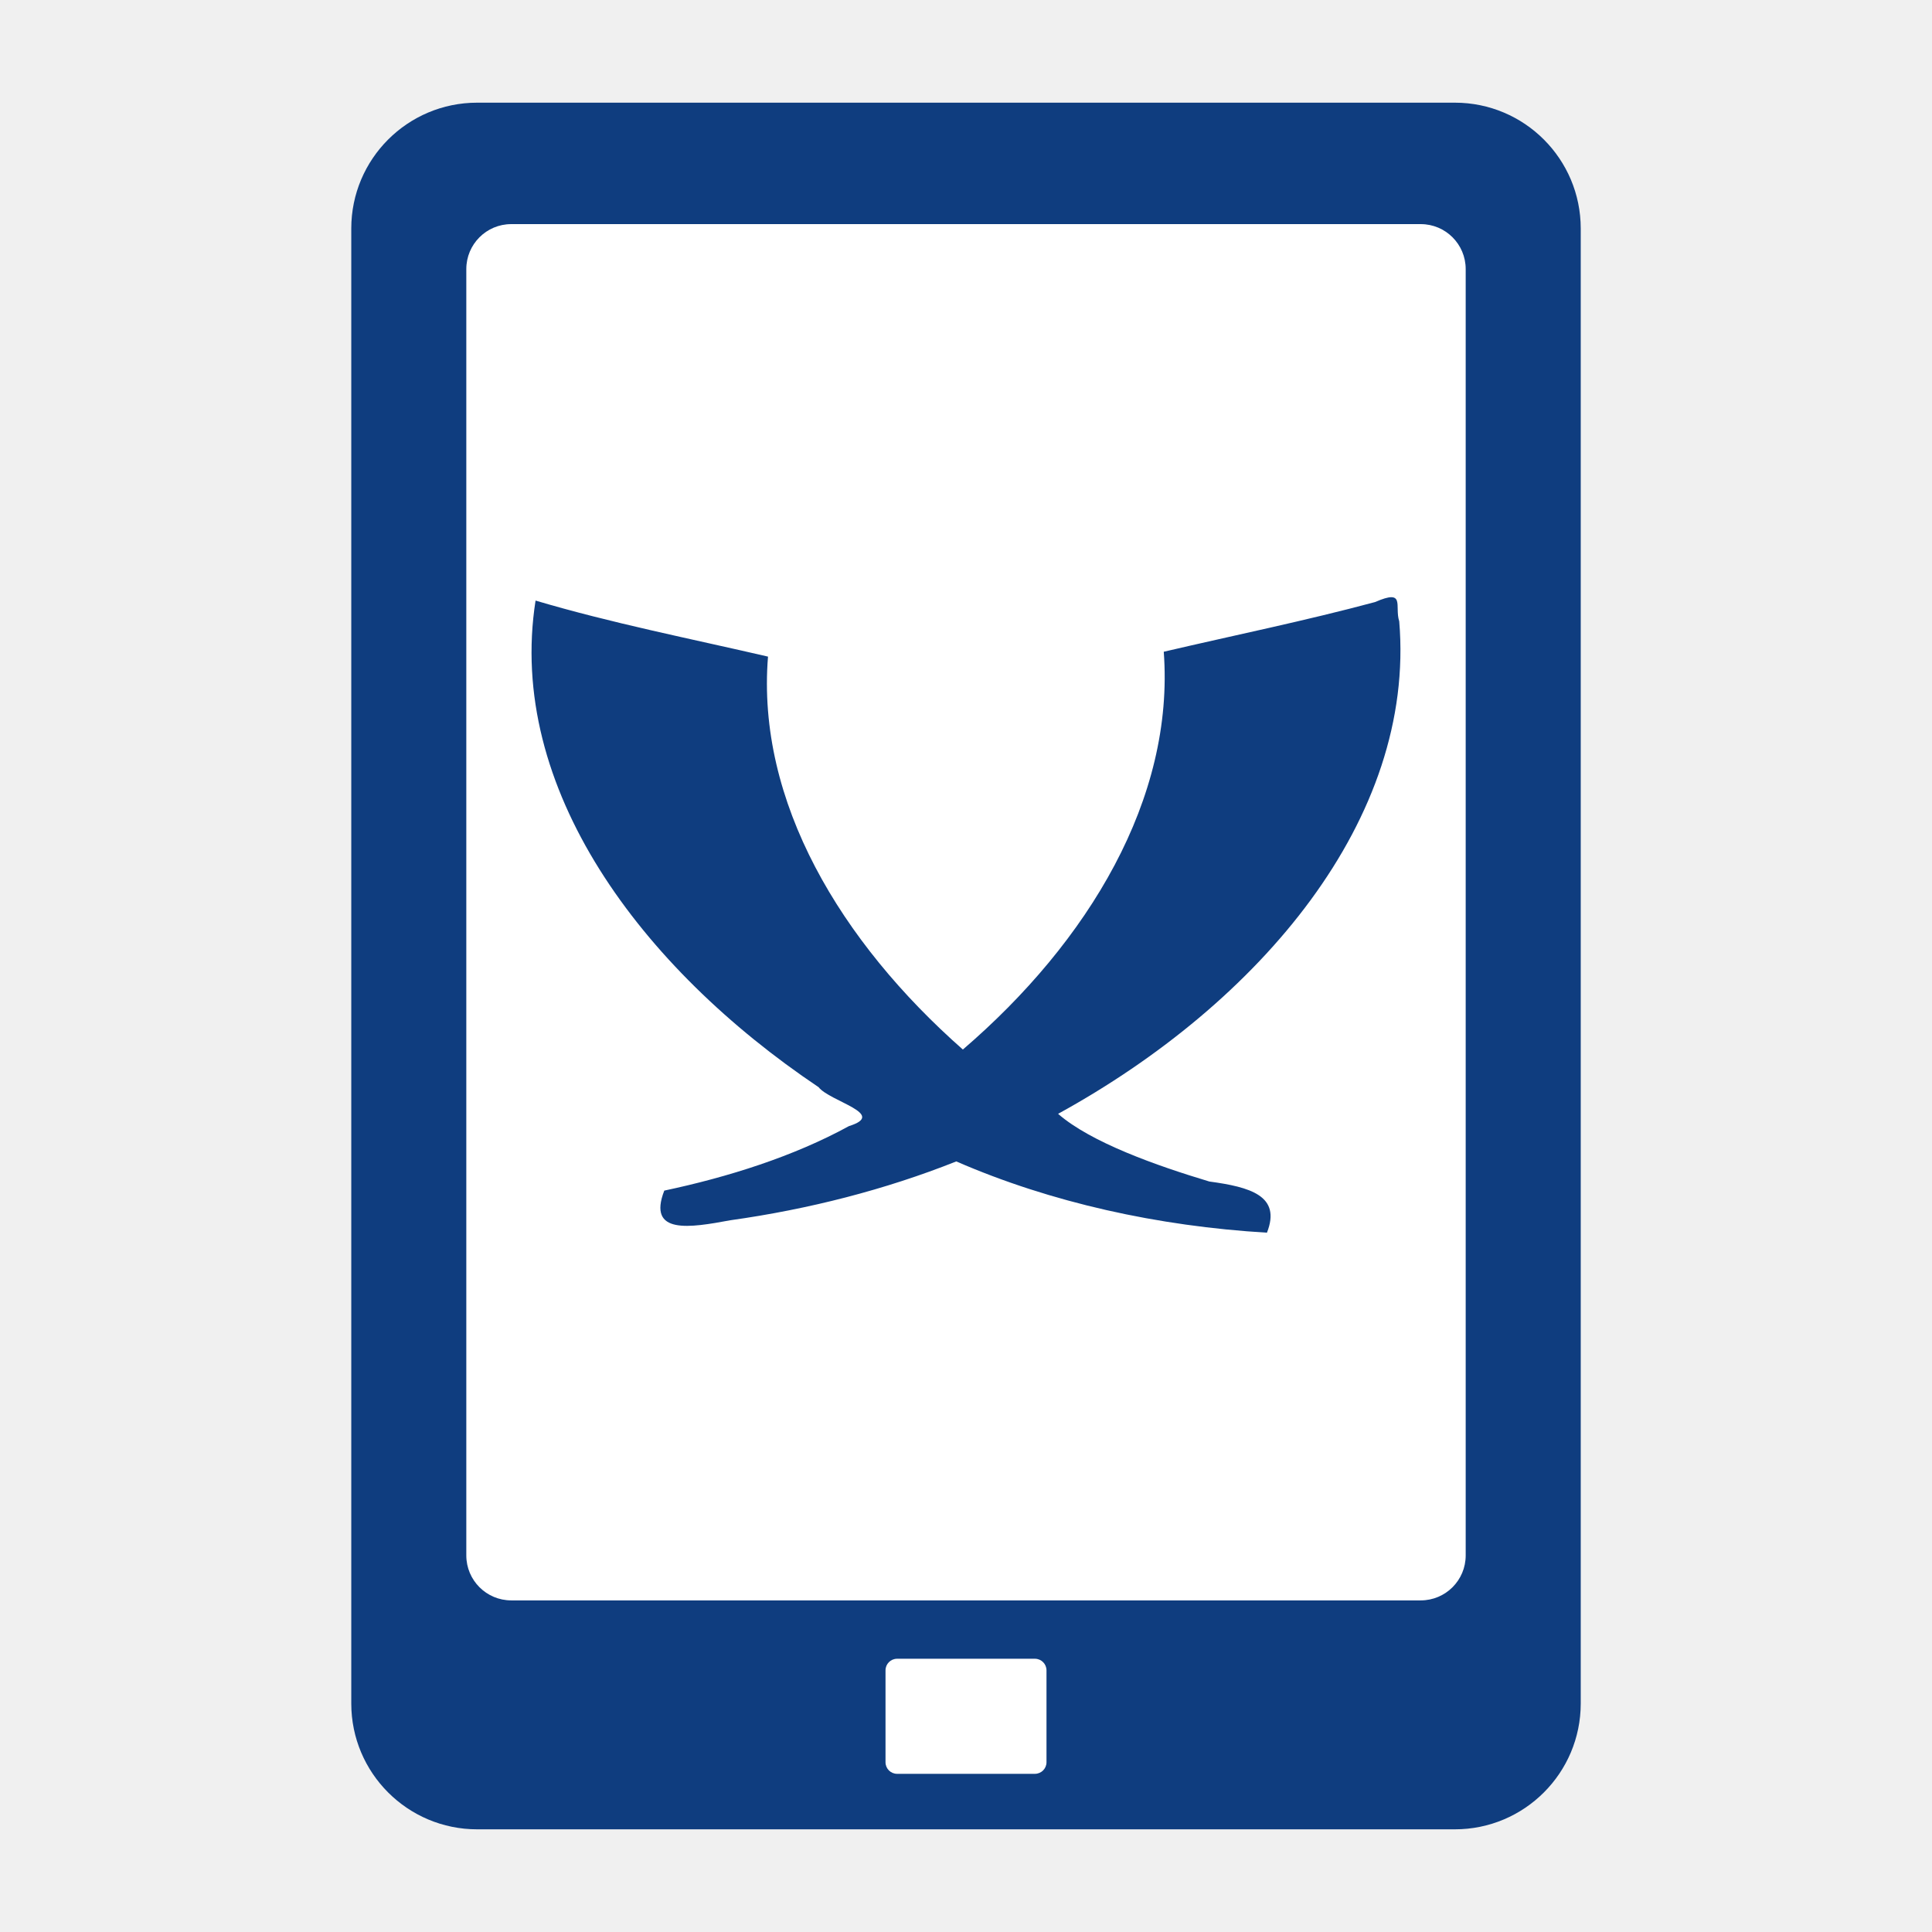
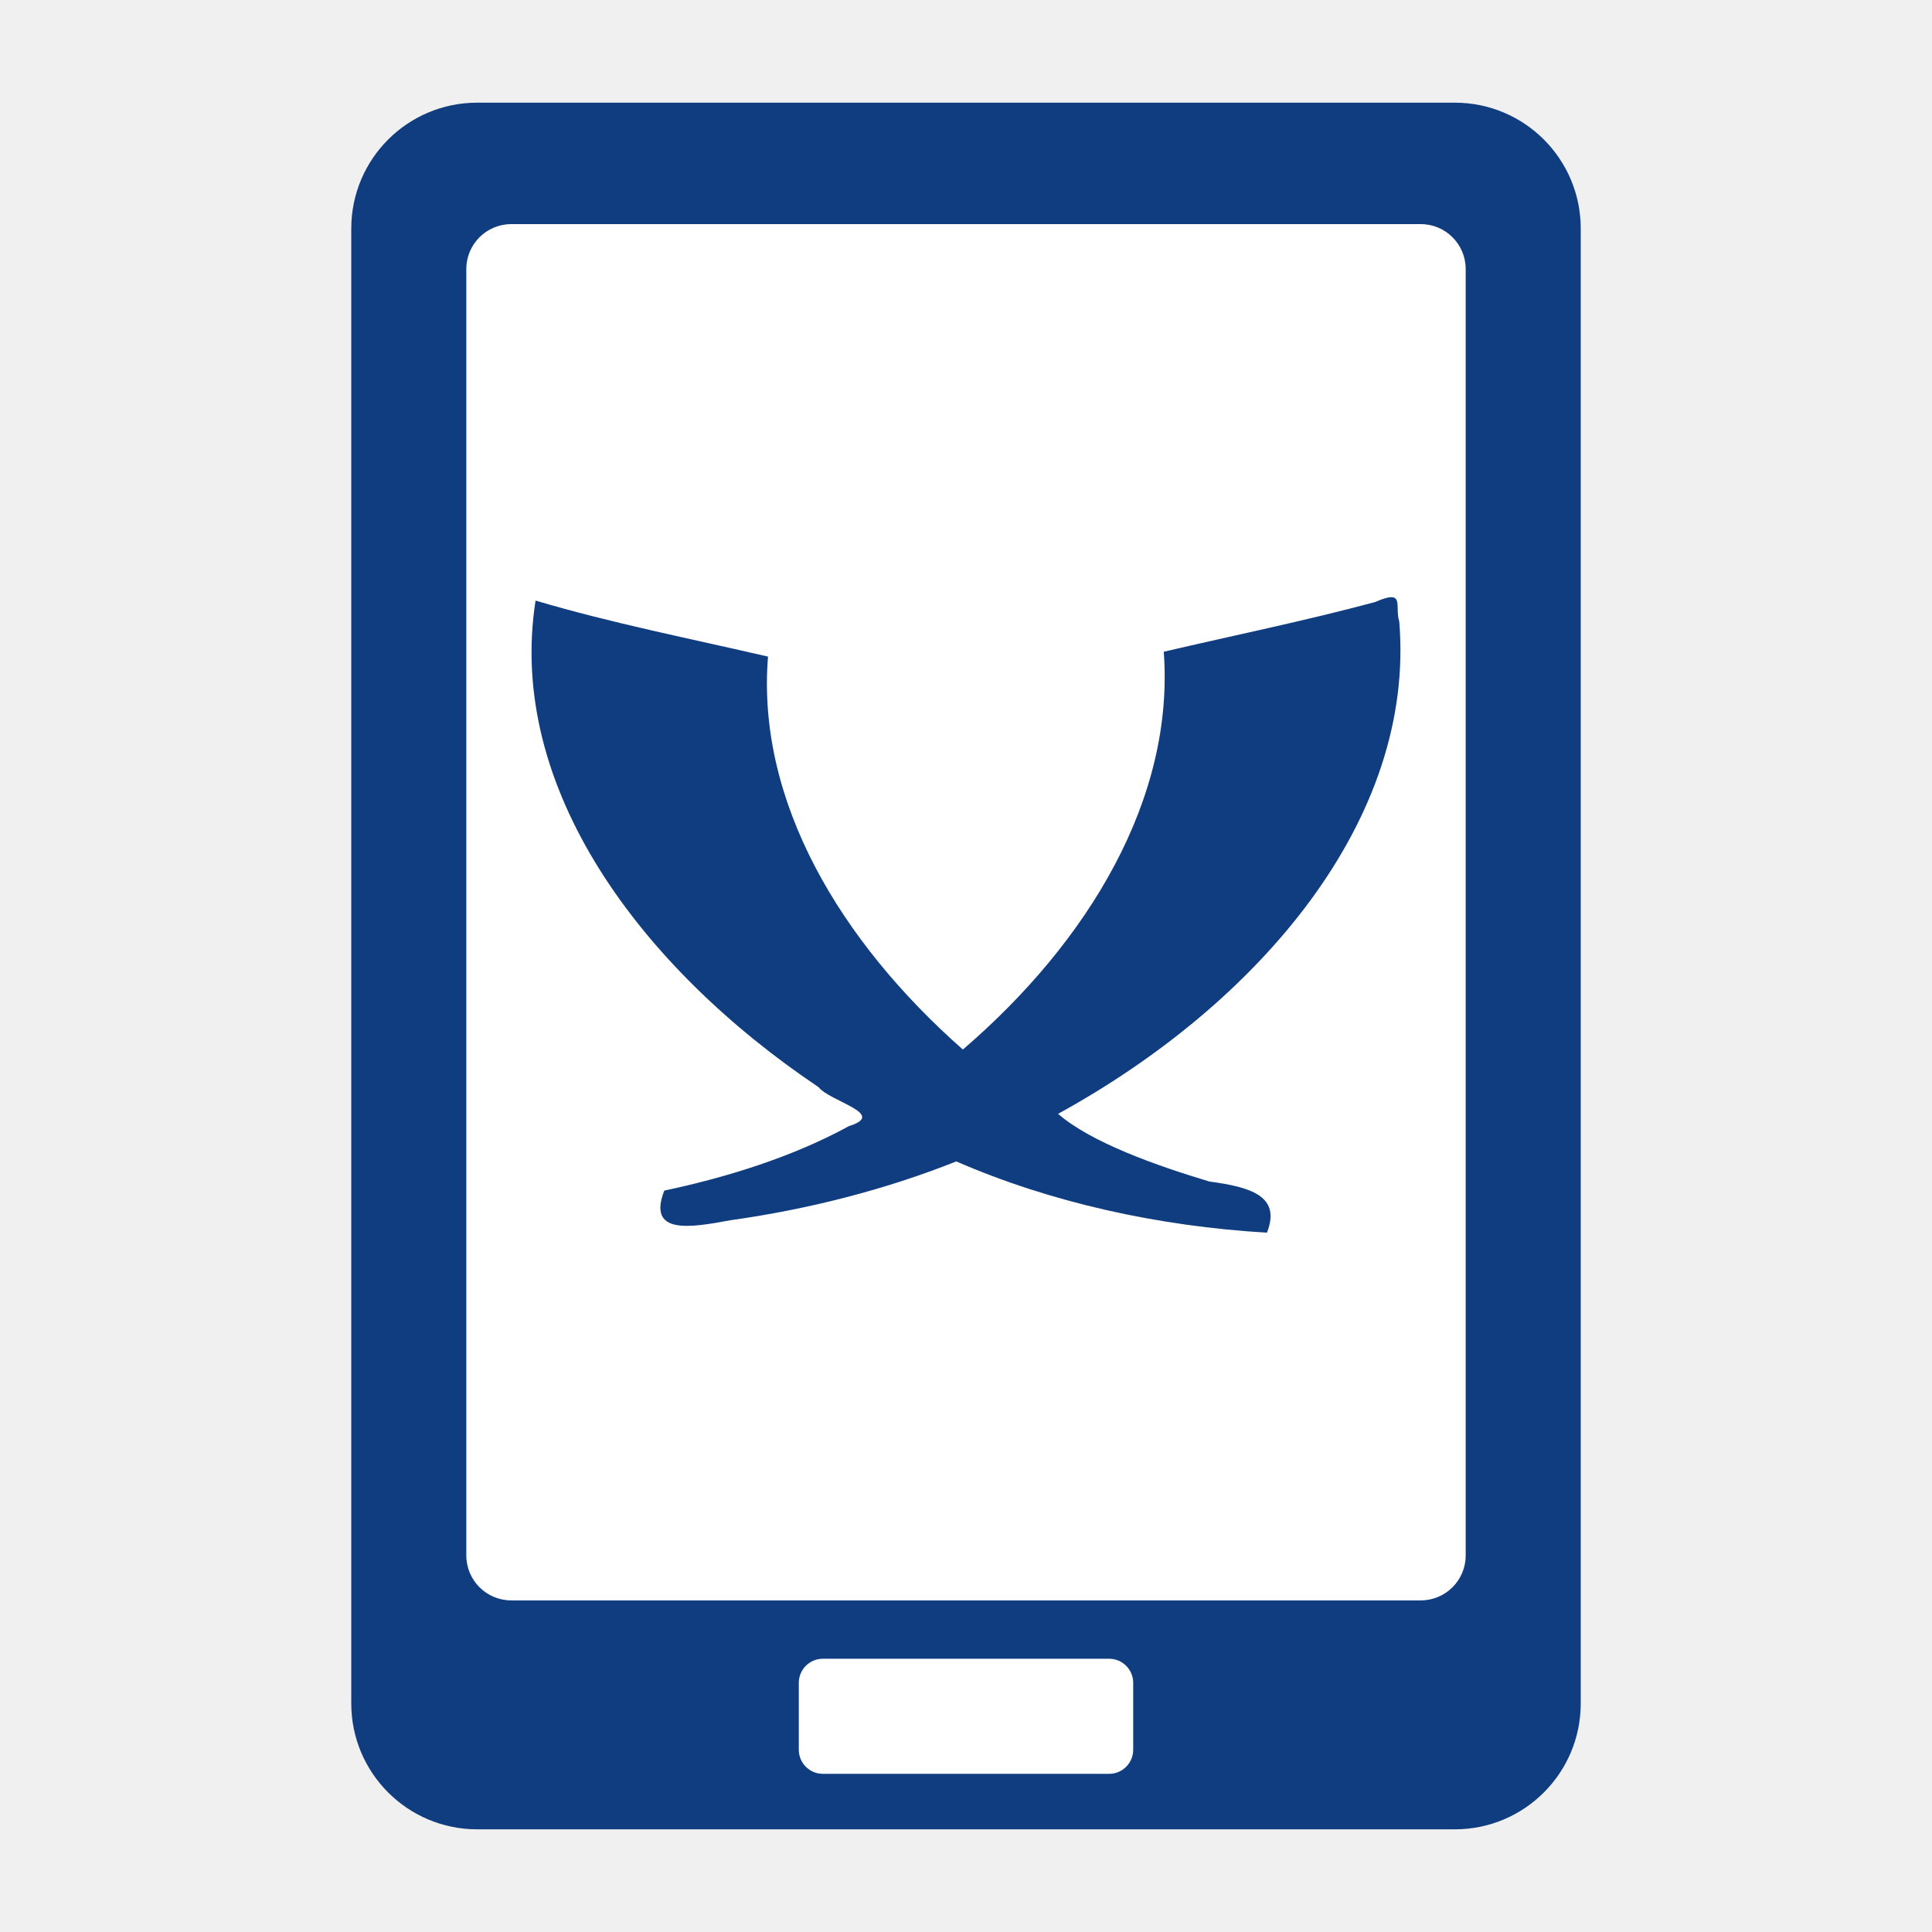
<svg xmlns="http://www.w3.org/2000/svg" id="Layer_1" xml:space="preserve" height="220" viewBox="0 0 219.995 219.996" width="220" version="1.1" y="0px" x="0px" enable-background="new 0 0 176.486 181.437">
  <defs id="defs3101" />
  <linearGradient id="SVGID_1_" y2="0" gradientUnits="userSpaceOnUse" x2="-1807.2" gradientTransform="translate(1916,0)" y1="125.86" x1="-1807.2">
    <stop stop-color="#1b3967" offset=".011" id="stop3066" />
    <stop stop-color="#13b5ea" offset=".467" id="stop3068" />
    <stop stop-color="#002b5c" offset=".995" id="stop3070" />
  </linearGradient>
  <linearGradient id="SVGID_2_" y2="1.279e-13" gradientUnits="userSpaceOnUse" x2="-1073.2" gradientTransform="matrix(-1,0,0,1,-1008.2,0)" y1="126.85" x1="-1073.2">
    <stop stop-color="#1b3967" offset=".011" id="stop3077" />
    <stop stop-color="#13b5ea" offset=".467" id="stop3079" />
    <stop stop-color="#002b5c" offset=".995" id="stop3081" />
  </linearGradient>
  <rect style="fill:#0f3d7f;fill-opacity:1;fill-rule:evenodd;stroke:none" id="rect3105" width="139.998" height="196.612" x="39.999" y="11.692" rx="14.331" />
  <rect rx="5.118" y="25.52" x="53.098" height="156.716" width="113.799" id="rect3875" style="fill:#ffffff;fill-opacity:1;fill-rule:evenodd;stroke:none" />
-   <rect style="fill:#ffffff;fill-opacity:1;fill-rule:evenodd;stroke:none" id="rect3877" width="18.33" height="13.104" x="100.833" y="-201.985" rx="1.319" transform="scale(1,-1)" />
+   <rect style="fill:#ffffff;fill-opacity:1;fill-rule:evenodd;stroke:none" id="rect3877" width="38.077" height="13.104" x="90.959" y="-201.985" rx="2.74" transform="scale(1,-1)" />
  <g id="g3222" transform="translate(-178.4535,3.167404)">
    <path style="fill:url(#SVGID_1_-5)" id="path3189" d="m 136.29,14.189 c 0.077,1.313 -1.786,0.968 -1.786,2.293 0,38.551 -44.72,96.831 -89.847,108.19 v 1.182 c 59.957,-5.51 126.73,-66.8 128.24,-125.85 l -36.6,14.189 z" />
    <path style="fill:#0f3d7f;fill-opacity:1" d="m 335.031,65.388 c -7.906,2.127 -16.027,3.78 -24.062,5.659 1.251,16.709 -8.563,33.01 -22.875,45.296 -13.906,-12.255 -23.526,-28.248 -22.188,-44.742 -8.856,-2.051 -17.83,-3.818 -26.469,-6.381 -3.339,21.314 12.003,41.827 32.227,55.407 1.28,1.638 7.882,3.056 3.461,4.434 -6.316,3.461 -13.803,5.814 -21.031,7.345 -1.962,5.059 2.936,4.224 7.515,3.378 8.941,-1.253 17.66,-3.488 25.735,-6.701 10.78,4.69 22.978,7.377 35.375,8.115 1.669,-4.221 -1.945,-5.2 -6.562,-5.828 -5.971,-1.794 -13.481,-4.439 -17.219,-7.706 23.026,-12.641 40.737,-33.606 38.844,-56.085 -0.564,-1.736 0.781,-3.731 -2.75,-2.191 z" id="path3191" />
    <path style="fill:url(#SVGID_2_-4)" id="path3200" d="m 36.599,14.189 c -0.077,1.313 1.787,0.968 1.787,2.293 0,38.551 46.558,97.366 91.688,108.73 v 1.639 C 70.121,121.331 1.514,59.051 0.004,0.001 L 36.603,14.19 z" />
  </g>
</svg>
